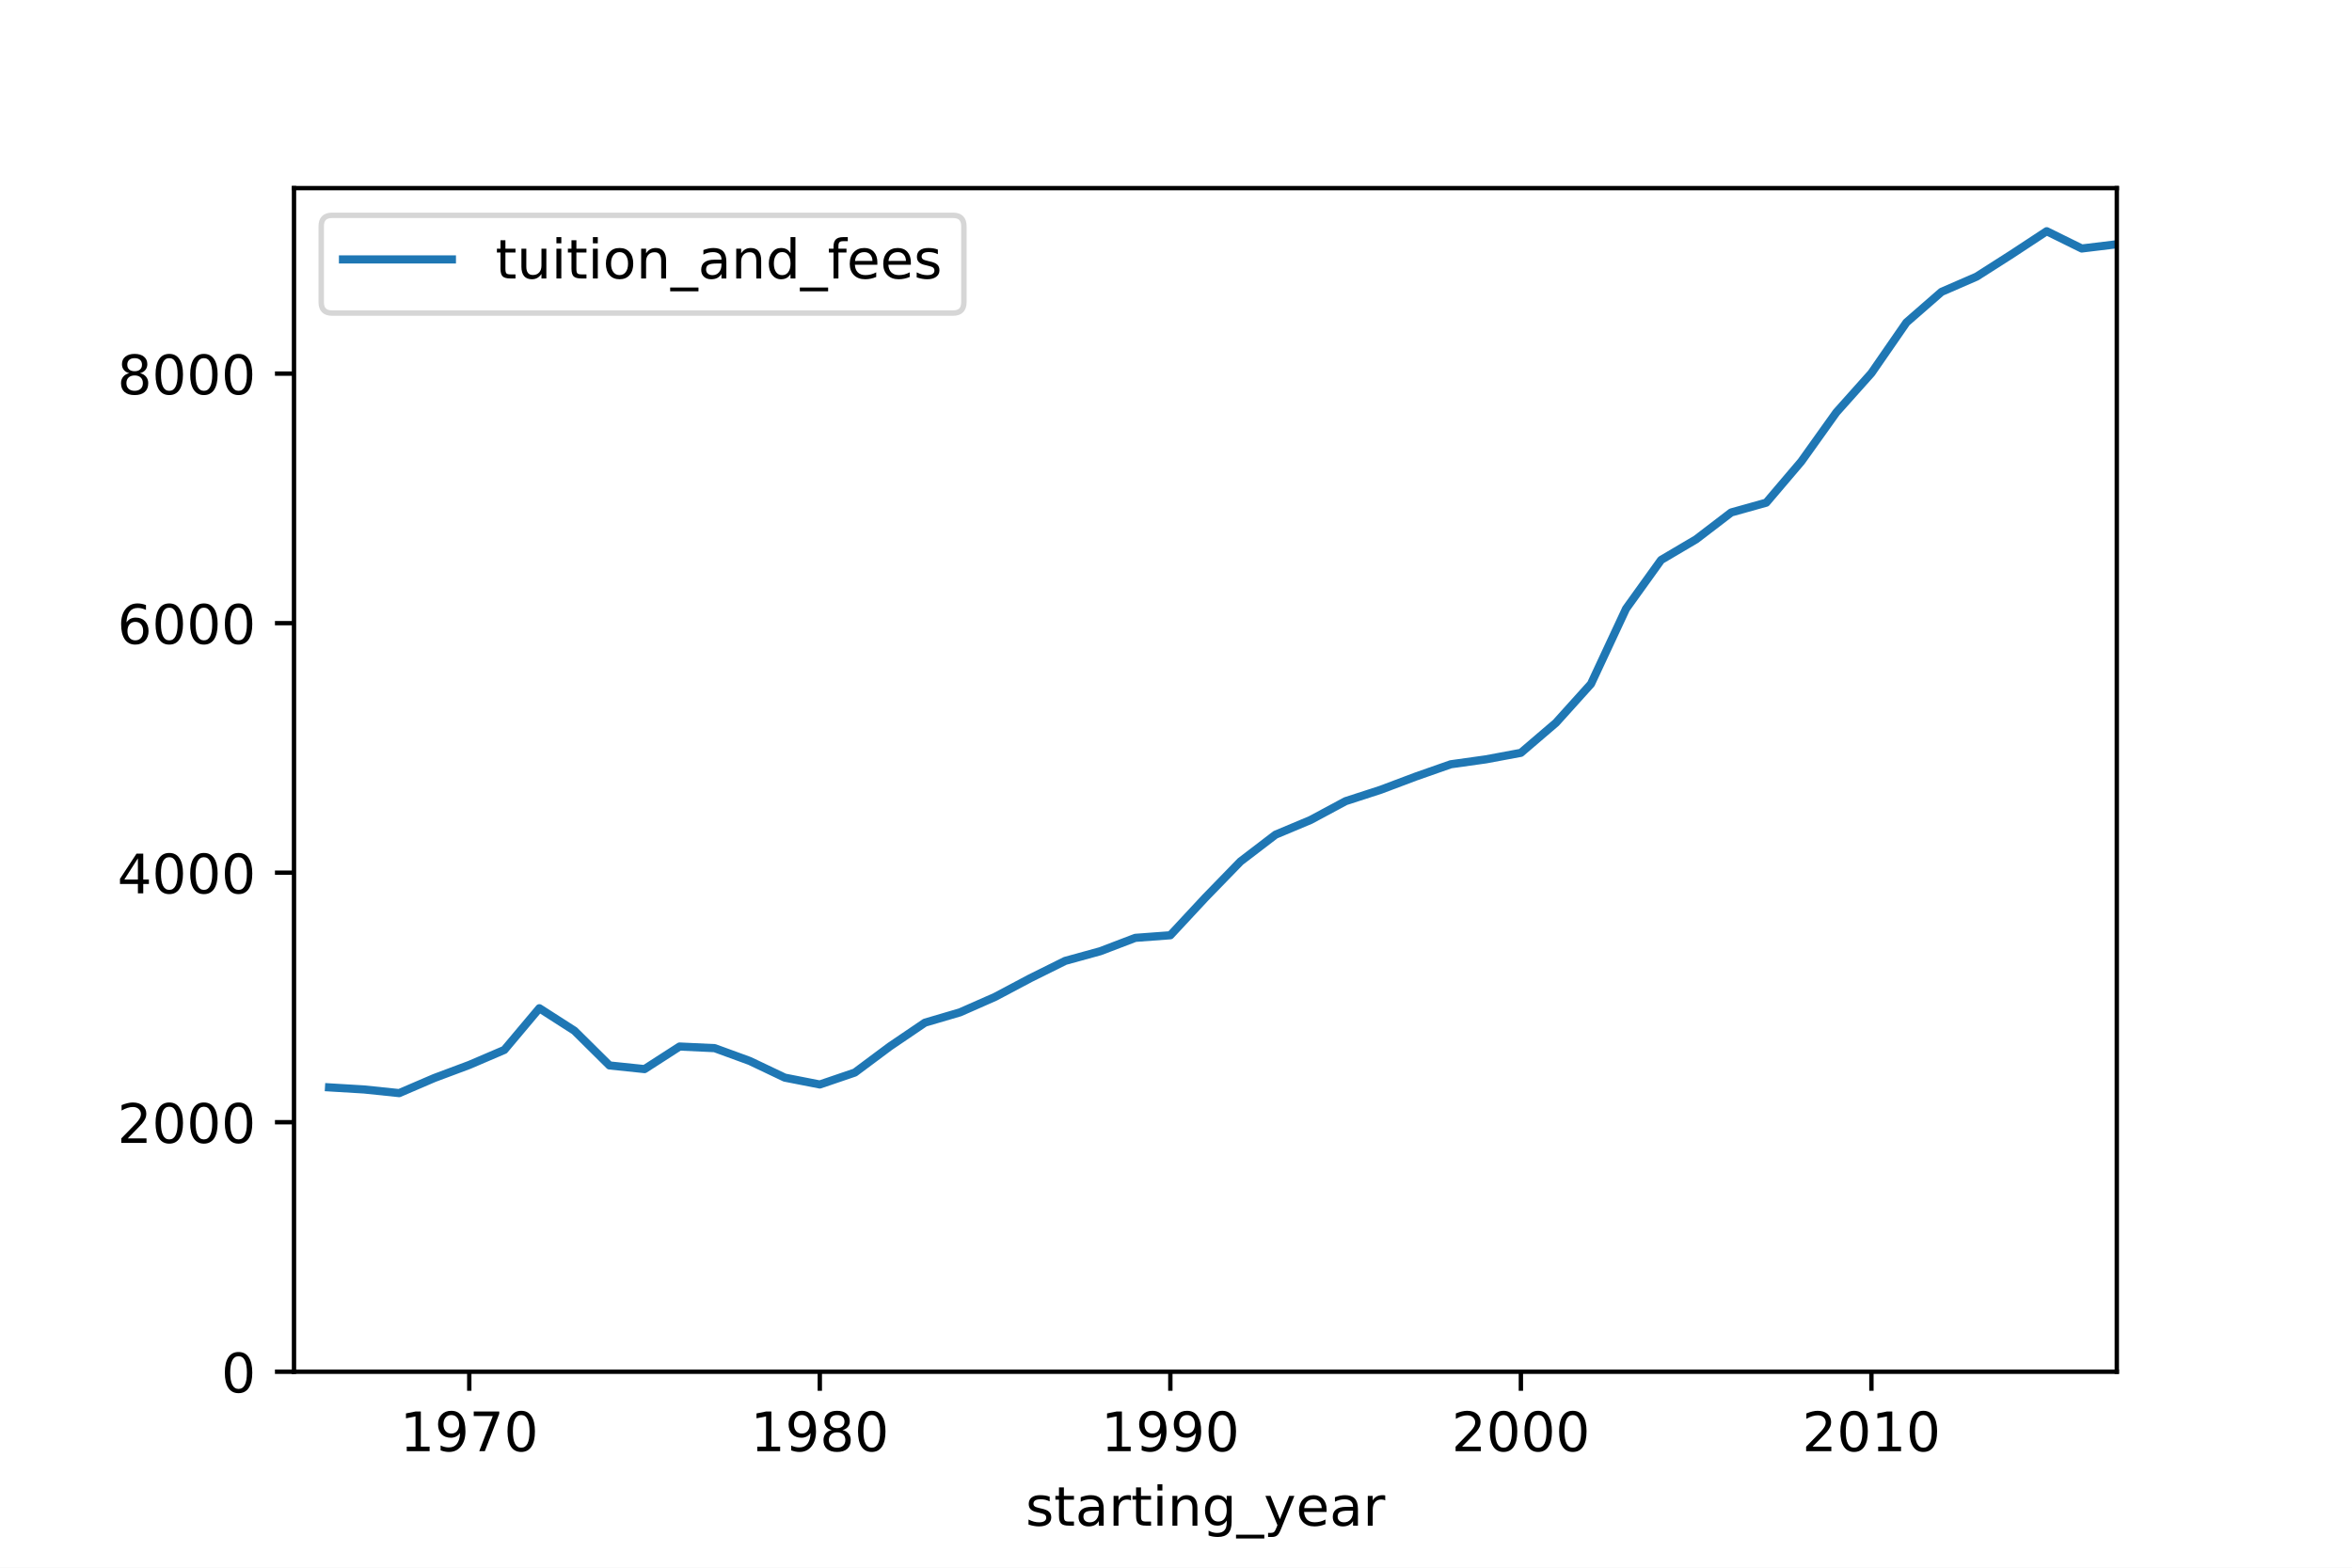
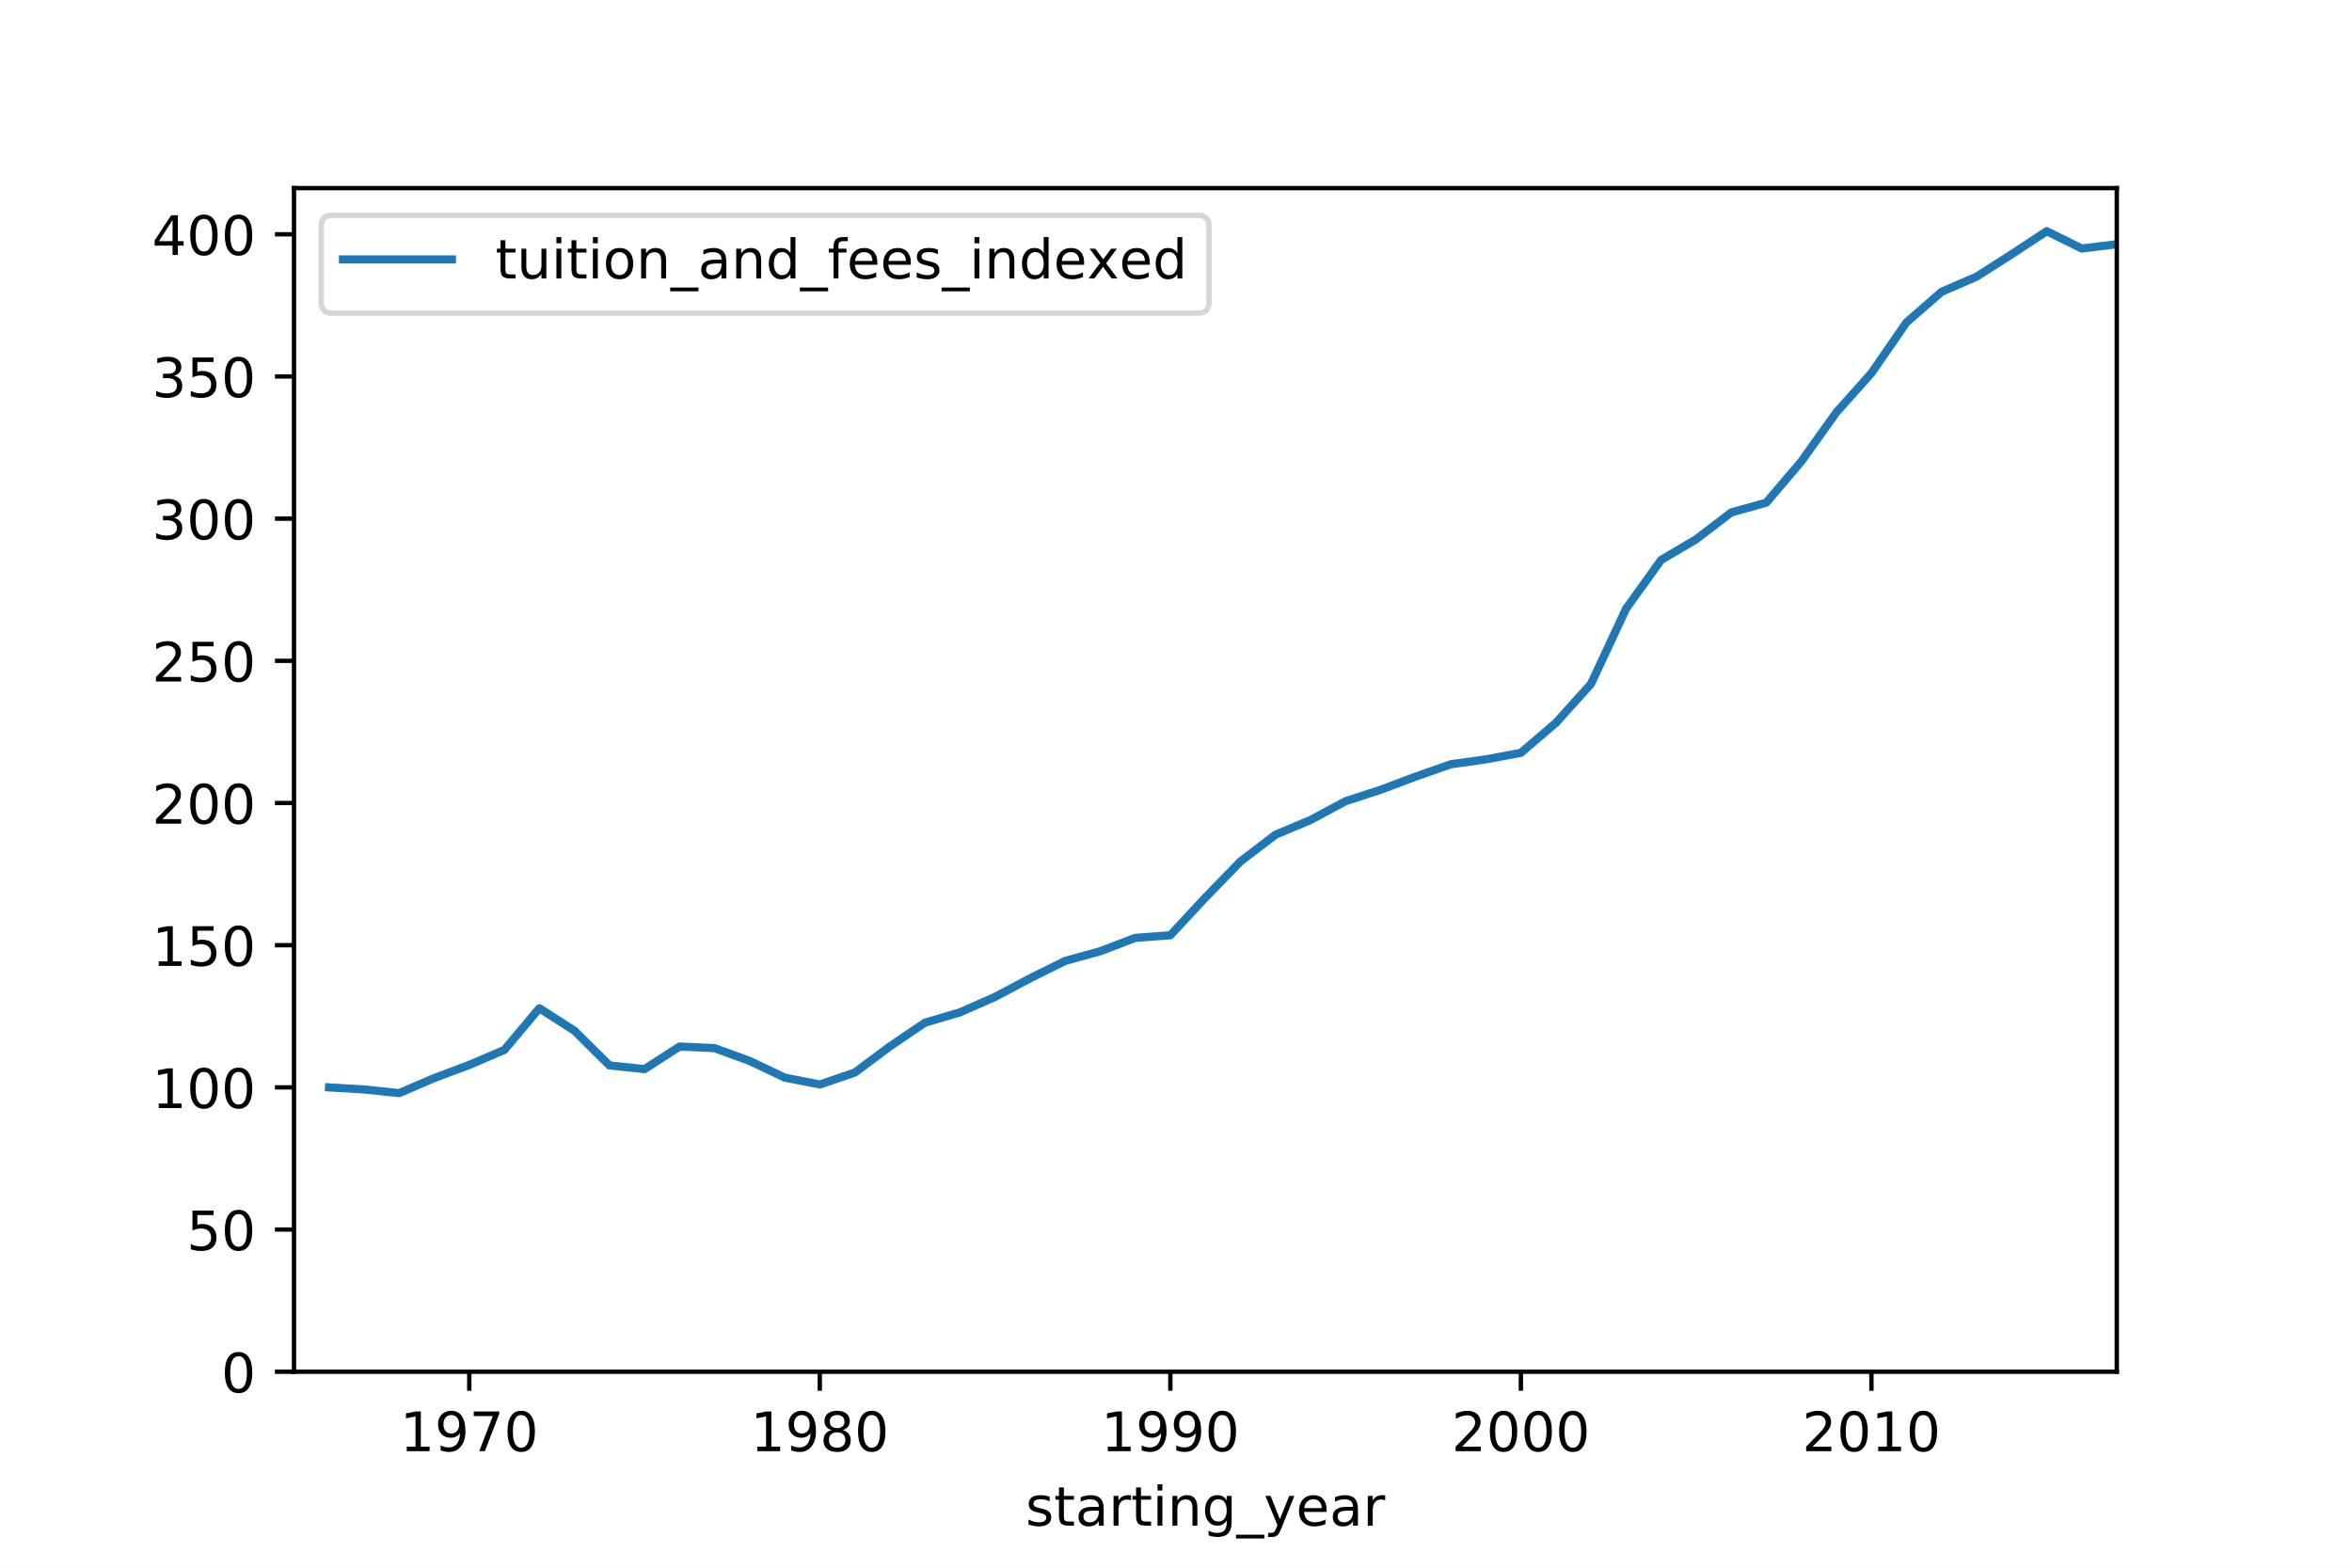
<svg xmlns="http://www.w3.org/2000/svg" xmlns:xlink="http://www.w3.org/1999/xlink" height="288pt" version="1.1" viewBox="0 0 432 288" width="432pt">
  <defs>
    <style type="text/css">
*{stroke-linecap:butt;stroke-linejoin:round;}
  </style>
  </defs>
  <g id="figure_1">
    <g id="patch_1">
      <path d="M 0 288  L 432 288  L 432 0  L 0 0  z " style="fill:#ffffff;" />
    </g>
    <g id="axes_1">
      <g id="patch_2">
        <path d="M 54 252  L 388.8 252  L 388.8 34.56  L 54 34.56  z " style="fill:#ffffff;" />
      </g>
      <g id="matplotlib.axis_1">
        <g id="xtick_1">
          <g id="line2d_1">
            <defs>
-               <path d="M 0 0  L 0 3.5  " id="mf906c03105" style="stroke:#000000;stroke-width:0.8;" />
-             </defs>
-             <g>
-               <use style="stroke:#000000;stroke-width:0.8;" x="86.192" xlink:href="#mf906c03105" y="252" />
+               <path d="M 0 0  L 0 3.5  " id="m455611ccca" style="stroke:#000000;stroke-width:0.8;" />
+             </defs>
+             <g>
+               <use style="stroke:#000000;stroke-width:0.8;" x="86.192" xlink:href="#m455611ccca" y="252" />
            </g>
          </g>
          <g id="text_1">
            <defs>
              <path d="M 12.406 8.297  L 28.516 8.297  L 28.516 63.922  L 10.984 60.406  L 10.984 69.391  L 28.422 72.906  L 38.281 72.906  L 38.281 8.297  L 54.391 8.297  L 54.391 0  L 12.406 0  z " id="DejaVuSans-31" />
              <path d="M 10.984 1.516  L 10.984 10.5  Q 14.703 8.734 18.5 7.812  Q 22.312 6.891 25.984 6.891  Q 35.75 6.891 40.891 13.453  Q 46.047 20.016 46.781 33.406  Q 43.953 29.203 39.594 26.953  Q 35.25 24.703 29.984 24.703  Q 19.047 24.703 12.672 31.312  Q 6.297 37.938 6.297 49.422  Q 6.297 60.641 12.938 67.422  Q 19.578 74.219 30.609 74.219  Q 43.266 74.219 49.922 64.516  Q 56.594 54.828 56.594 36.375  Q 56.594 19.141 48.406 8.859  Q 40.234 -1.422 26.422 -1.422  Q 22.703 -1.422 18.891 -0.688  Q 15.094 0.047 10.984 1.516  z M 30.609 32.422  Q 37.25 32.422 41.125 36.953  Q 45.016 41.5 45.016 49.422  Q 45.016 57.281 41.125 61.844  Q 37.25 66.406 30.609 66.406  Q 23.969 66.406 20.094 61.844  Q 16.219 57.281 16.219 49.422  Q 16.219 41.5 20.094 36.953  Q 23.969 32.422 30.609 32.422  z " id="DejaVuSans-39" />
              <path d="M 8.203 72.906  L 55.078 72.906  L 55.078 68.703  L 28.609 0  L 18.312 0  L 43.219 64.594  L 8.203 64.594  z " id="DejaVuSans-37" />
              <path d="M 31.781 66.406  Q 24.172 66.406 20.328 58.906  Q 16.5 51.422 16.5 36.375  Q 16.5 21.391 20.328 13.891  Q 24.172 6.391 31.781 6.391  Q 39.453 6.391 43.281 13.891  Q 47.125 21.391 47.125 36.375  Q 47.125 51.422 43.281 58.906  Q 39.453 66.406 31.781 66.406  z M 31.781 74.219  Q 44.047 74.219 50.516 64.516  Q 56.984 54.828 56.984 36.375  Q 56.984 17.969 50.516 8.266  Q 44.047 -1.422 31.781 -1.422  Q 19.531 -1.422 13.062 8.266  Q 6.594 17.969 6.594 36.375  Q 6.594 54.828 13.062 64.516  Q 19.531 74.219 31.781 74.219  z " id="DejaVuSans-30" />
            </defs>
            <g transform="translate(73.46731 266.5984)scale(0.1 -0.1)">
              <use xlink:href="#DejaVuSans-31" />
              <use x="63.623" xlink:href="#DejaVuSans-39" />
              <use x="127.246" xlink:href="#DejaVuSans-37" />
              <use x="190.869" xlink:href="#DejaVuSans-30" />
            </g>
          </g>
        </g>
        <g id="xtick_2">
          <g id="line2d_2">
            <g>
-               <use style="stroke:#000000;stroke-width:0.8;" x="150.577" xlink:href="#mf906c03105" y="252" />
+               <use style="stroke:#000000;stroke-width:0.8;" x="150.577" xlink:href="#m455611ccca" y="252" />
            </g>
          </g>
          <g id="text_2">
            <defs>
              <path d="M 31.781 34.625  Q 24.75 34.625 20.719 30.859  Q 16.703 27.094 16.703 20.516  Q 16.703 13.922 20.719 10.156  Q 24.75 6.391 31.781 6.391  Q 38.812 6.391 42.859 10.172  Q 46.922 13.969 46.922 20.516  Q 46.922 27.094 42.891 30.859  Q 38.875 34.625 31.781 34.625  z M 21.922 38.812  Q 15.578 40.375 12.031 44.719  Q 8.5 49.078 8.5 55.328  Q 8.5 64.062 14.719 69.141  Q 20.953 74.219 31.781 74.219  Q 42.672 74.219 48.875 69.141  Q 55.078 64.062 55.078 55.328  Q 55.078 49.078 51.531 44.719  Q 48 40.375 41.703 38.812  Q 48.828 37.156 52.797 32.312  Q 56.781 27.484 56.781 20.516  Q 56.781 9.906 50.312 4.234  Q 43.844 -1.422 31.781 -1.422  Q 19.734 -1.422 13.25 4.234  Q 6.781 9.906 6.781 20.516  Q 6.781 27.484 10.781 32.312  Q 14.797 37.156 21.922 38.812  z M 18.312 54.391  Q 18.312 48.734 21.844 45.562  Q 25.391 42.391 31.781 42.391  Q 38.141 42.391 41.719 45.562  Q 45.312 48.734 45.312 54.391  Q 45.312 60.062 41.719 63.234  Q 38.141 66.406 31.781 66.406  Q 25.391 66.406 21.844 63.234  Q 18.312 60.062 18.312 54.391  z " id="DejaVuSans-38" />
            </defs>
            <g transform="translate(137.8519 266.5984)scale(0.1 -0.1)">
              <use xlink:href="#DejaVuSans-31" />
              <use x="63.623" xlink:href="#DejaVuSans-39" />
              <use x="127.246" xlink:href="#DejaVuSans-38" />
              <use x="190.869" xlink:href="#DejaVuSans-30" />
            </g>
          </g>
        </g>
        <g id="xtick_3">
          <g id="line2d_3">
            <g>
-               <use style="stroke:#000000;stroke-width:0.8;" x="214.962" xlink:href="#mf906c03105" y="252" />
+               <use style="stroke:#000000;stroke-width:0.8;" x="214.962" xlink:href="#m455611ccca" y="252" />
            </g>
          </g>
          <g id="text_3">
            <g transform="translate(202.2365 266.5984)scale(0.1 -0.1)">
              <use xlink:href="#DejaVuSans-31" />
              <use x="63.623" xlink:href="#DejaVuSans-39" />
              <use x="127.246" xlink:href="#DejaVuSans-39" />
              <use x="190.869" xlink:href="#DejaVuSans-30" />
            </g>
          </g>
        </g>
        <g id="xtick_4">
          <g id="line2d_4">
            <g>
-               <use style="stroke:#000000;stroke-width:0.8;" x="279.346" xlink:href="#mf906c03105" y="252" />
+               <use style="stroke:#000000;stroke-width:0.8;" x="279.346" xlink:href="#m455611ccca" y="252" />
            </g>
          </g>
          <g id="text_4">
            <defs>
              <path d="M 19.188 8.297  L 53.609 8.297  L 53.609 0  L 7.328 0  L 7.328 8.297  Q 12.938 14.109 22.625 23.891  Q 32.328 33.688 34.812 36.531  Q 39.547 41.844 41.422 45.531  Q 43.312 49.219 43.312 52.781  Q 43.312 58.594 39.234 62.25  Q 35.156 65.922 28.609 65.922  Q 23.969 65.922 18.812 64.312  Q 13.672 62.703 7.812 59.422  L 7.812 69.391  Q 13.766 71.781 18.938 73  Q 24.125 74.219 28.422 74.219  Q 39.75 74.219 46.484 68.547  Q 53.219 62.891 53.219 53.422  Q 53.219 48.922 51.531 44.891  Q 49.859 40.875 45.406 35.406  Q 44.188 33.984 37.641 27.219  Q 31.109 20.453 19.188 8.297  z " id="DejaVuSans-32" />
            </defs>
            <g transform="translate(266.6212 266.5984)scale(0.1 -0.1)">
              <use xlink:href="#DejaVuSans-32" />
              <use x="63.623" xlink:href="#DejaVuSans-30" />
              <use x="127.246" xlink:href="#DejaVuSans-30" />
              <use x="190.869" xlink:href="#DejaVuSans-30" />
            </g>
          </g>
        </g>
        <g id="xtick_5">
          <g id="line2d_5">
            <g>
-               <use style="stroke:#000000;stroke-width:0.8;" x="343.731" xlink:href="#mf906c03105" y="252" />
+               <use style="stroke:#000000;stroke-width:0.8;" x="343.731" xlink:href="#m455611ccca" y="252" />
            </g>
          </g>
          <g id="text_5">
            <g transform="translate(331.0058 266.5984)scale(0.1 -0.1)">
              <use xlink:href="#DejaVuSans-32" />
              <use x="63.623" xlink:href="#DejaVuSans-30" />
              <use x="127.246" xlink:href="#DejaVuSans-31" />
              <use x="190.869" xlink:href="#DejaVuSans-30" />
            </g>
          </g>
        </g>
        <g id="text_6">
          <defs>
            <path d="M 44.281 53.078  L 44.281 44.578  Q 40.484 46.531 36.375 47.5  Q 32.281 48.484 27.875 48.484  Q 21.188 48.484 17.844 46.438  Q 14.5 44.391 14.5 40.281  Q 14.5 37.156 16.891 35.375  Q 19.281 33.594 26.516 31.984  L 29.594 31.297  Q 39.156 29.25 43.188 25.516  Q 47.219 21.781 47.219 15.094  Q 47.219 7.469 41.188 3.016  Q 35.156 -1.422 24.609 -1.422  Q 20.219 -1.422 15.453 -0.562  Q 10.688 0.297 5.422 2  L 5.422 11.281  Q 10.406 8.688 15.234 7.391  Q 20.062 6.109 24.812 6.109  Q 31.156 6.109 34.562 8.281  Q 37.984 10.453 37.984 14.406  Q 37.984 18.062 35.516 20.016  Q 33.062 21.969 24.703 23.781  L 21.578 24.516  Q 13.234 26.266 9.516 29.906  Q 5.812 33.547 5.812 39.891  Q 5.812 47.609 11.281 51.797  Q 16.75 56 26.812 56  Q 31.781 56 36.172 55.266  Q 40.578 54.547 44.281 53.078  z " id="DejaVuSans-73" />
            <path d="M 18.312 70.219  L 18.312 54.688  L 36.812 54.688  L 36.812 47.703  L 18.312 47.703  L 18.312 18.016  Q 18.312 11.328 20.141 9.422  Q 21.969 7.516 27.594 7.516  L 36.812 7.516  L 36.812 0  L 27.594 0  Q 17.188 0 13.234 3.875  Q 9.281 7.766 9.281 18.016  L 9.281 47.703  L 2.688 47.703  L 2.688 54.688  L 9.281 54.688  L 9.281 70.219  z " id="DejaVuSans-74" />
            <path d="M 34.281 27.484  Q 23.391 27.484 19.188 25  Q 14.984 22.516 14.984 16.5  Q 14.984 11.719 18.141 8.906  Q 21.297 6.109 26.703 6.109  Q 34.188 6.109 38.703 11.406  Q 43.219 16.703 43.219 25.484  L 43.219 27.484  z M 52.203 31.203  L 52.203 0  L 43.219 0  L 43.219 8.297  Q 40.141 3.328 35.547 0.953  Q 30.953 -1.422 24.312 -1.422  Q 15.922 -1.422 10.953 3.297  Q 6 8.016 6 15.922  Q 6 25.141 12.172 29.828  Q 18.359 34.516 30.609 34.516  L 43.219 34.516  L 43.219 35.406  Q 43.219 41.609 39.141 45  Q 35.062 48.391 27.688 48.391  Q 23 48.391 18.547 47.266  Q 14.109 46.141 10.016 43.891  L 10.016 52.203  Q 14.938 54.109 19.578 55.047  Q 24.219 56 28.609 56  Q 40.484 56 46.344 49.844  Q 52.203 43.703 52.203 31.203  z " id="DejaVuSans-61" />
            <path d="M 41.109 46.297  Q 39.594 47.172 37.812 47.578  Q 36.031 48 33.891 48  Q 26.266 48 22.188 43.047  Q 18.109 38.094 18.109 28.812  L 18.109 0  L 9.078 0  L 9.078 54.688  L 18.109 54.688  L 18.109 46.188  Q 20.953 51.172 25.484 53.578  Q 30.031 56 36.531 56  Q 37.453 56 38.578 55.875  Q 39.703 55.766 41.062 55.516  z " id="DejaVuSans-72" />
            <path d="M 9.422 54.688  L 18.406 54.688  L 18.406 0  L 9.422 0  z M 9.422 75.984  L 18.406 75.984  L 18.406 64.594  L 9.422 64.594  z " id="DejaVuSans-69" />
            <path d="M 54.891 33.016  L 54.891 0  L 45.906 0  L 45.906 32.719  Q 45.906 40.484 42.875 44.328  Q 39.844 48.188 33.797 48.188  Q 26.516 48.188 22.312 43.547  Q 18.109 38.922 18.109 30.906  L 18.109 0  L 9.078 0  L 9.078 54.688  L 18.109 54.688  L 18.109 46.188  Q 21.344 51.125 25.703 53.562  Q 30.078 56 35.797 56  Q 45.219 56 50.047 50.172  Q 54.891 44.344 54.891 33.016  z " id="DejaVuSans-6e" />
            <path d="M 45.406 27.984  Q 45.406 37.75 41.375 43.109  Q 37.359 48.484 30.078 48.484  Q 22.859 48.484 18.828 43.109  Q 14.797 37.75 14.797 27.984  Q 14.797 18.266 18.828 12.891  Q 22.859 7.516 30.078 7.516  Q 37.359 7.516 41.375 12.891  Q 45.406 18.266 45.406 27.984  z M 54.391 6.781  Q 54.391 -7.172 48.188 -13.984  Q 42 -20.797 29.203 -20.797  Q 24.469 -20.797 20.266 -20.094  Q 16.062 -19.391 12.109 -17.922  L 12.109 -9.188  Q 16.062 -11.328 19.922 -12.344  Q 23.781 -13.375 27.781 -13.375  Q 36.625 -13.375 41.016 -8.766  Q 45.406 -4.156 45.406 5.172  L 45.406 9.625  Q 42.625 4.781 38.281 2.391  Q 33.938 0 27.875 0  Q 17.828 0 11.672 7.656  Q 5.516 15.328 5.516 27.984  Q 5.516 40.672 11.672 48.328  Q 17.828 56 27.875 56  Q 33.938 56 38.281 53.609  Q 42.625 51.219 45.406 46.391  L 45.406 54.688  L 54.391 54.688  z " id="DejaVuSans-67" />
            <path d="M 50.984 -16.609  L 50.984 -23.578  L -0.984 -23.578  L -0.984 -16.609  z " id="DejaVuSans-5f" />
            <path d="M 32.172 -5.078  Q 28.375 -14.844 24.75 -17.812  Q 21.141 -20.797 15.094 -20.797  L 7.906 -20.797  L 7.906 -13.281  L 13.188 -13.281  Q 16.891 -13.281 18.938 -11.516  Q 21 -9.766 23.484 -3.219  L 25.094 0.875  L 2.984 54.688  L 12.5 54.688  L 29.594 11.922  L 46.688 54.688  L 56.203 54.688  z " id="DejaVuSans-79" />
            <path d="M 56.203 29.594  L 56.203 25.203  L 14.891 25.203  Q 15.484 15.922 20.484 11.062  Q 25.484 6.203 34.422 6.203  Q 39.594 6.203 44.453 7.469  Q 49.312 8.734 54.109 11.281  L 54.109 2.781  Q 49.266 0.734 44.188 -0.344  Q 39.109 -1.422 33.891 -1.422  Q 20.797 -1.422 13.156 6.188  Q 5.516 13.812 5.516 26.812  Q 5.516 40.234 12.766 48.109  Q 20.016 56 32.328 56  Q 43.359 56 49.781 48.891  Q 56.203 41.797 56.203 29.594  z M 47.219 32.234  Q 47.125 39.594 43.094 43.984  Q 39.062 48.391 32.422 48.391  Q 24.906 48.391 20.391 44.141  Q 15.875 39.891 15.188 32.172  z " id="DejaVuSans-65" />
          </defs>
          <g transform="translate(188.368 280.2766)scale(0.1 -0.1)">
            <use xlink:href="#DejaVuSans-73" />
            <use x="52.1" xlink:href="#DejaVuSans-74" />
            <use x="91.309" xlink:href="#DejaVuSans-61" />
            <use x="152.588" xlink:href="#DejaVuSans-72" />
            <use x="193.701" xlink:href="#DejaVuSans-74" />
            <use x="232.91" xlink:href="#DejaVuSans-69" />
            <use x="260.693" xlink:href="#DejaVuSans-6e" />
            <use x="324.072" xlink:href="#DejaVuSans-67" />
            <use x="387.549" xlink:href="#DejaVuSans-5f" />
            <use x="437.549" xlink:href="#DejaVuSans-79" />
            <use x="496.729" xlink:href="#DejaVuSans-65" />
            <use x="558.252" xlink:href="#DejaVuSans-61" />
            <use x="619.531" xlink:href="#DejaVuSans-72" />
          </g>
        </g>
      </g>
      <g id="matplotlib.axis_2">
        <g id="ytick_1">
          <g id="line2d_6">
            <defs>
-               <path d="M 0 0  L -3.5 0  " id="m0d20ab68f9" style="stroke:#000000;stroke-width:0.8;" />
-             </defs>
-             <g>
-               <use style="stroke:#000000;stroke-width:0.8;" x="54" xlink:href="#m0d20ab68f9" y="252" />
+               <path d="M 0 0  L -3.5 0  " id="m863d908e56" style="stroke:#000000;stroke-width:0.8;" />
+             </defs>
+             <g>
+               <use style="stroke:#000000;stroke-width:0.8;" x="54" xlink:href="#m863d908e56" y="252" />
            </g>
          </g>
          <g id="text_7">
            <g transform="translate(40.6375 255.7992)scale(0.1 -0.1)">
              <use xlink:href="#DejaVuSans-30" />
            </g>
          </g>
        </g>
        <g id="ytick_2">
          <g id="line2d_7">
            <g>
-               <use style="stroke:#000000;stroke-width:0.8;" x="54" xlink:href="#m0d20ab68f9" y="206.16" />
+               <use style="stroke:#000000;stroke-width:0.8;" x="54" xlink:href="#m863d908e56" y="225.88" />
            </g>
          </g>
          <g id="text_8">
-             <g transform="translate(21.55 209.9587)scale(0.1 -0.1)">
-               <use xlink:href="#DejaVuSans-32" />
-               <use x="63.623" xlink:href="#DejaVuSans-30" />
-               <use x="127.246" xlink:href="#DejaVuSans-30" />
-               <use x="190.869" xlink:href="#DejaVuSans-30" />
+             <defs>
+               <path d="M 10.797 72.906  L 49.516 72.906  L 49.516 64.594  L 19.828 64.594  L 19.828 46.734  Q 21.969 47.469 24.109 47.828  Q 26.266 48.188 28.422 48.188  Q 40.625 48.188 47.75 41.5  Q 54.891 34.812 54.891 23.391  Q 54.891 11.625 47.562 5.094  Q 40.234 -1.422 26.906 -1.422  Q 22.312 -1.422 17.547 -0.641  Q 12.797 0.141 7.719 1.703  L 7.719 11.625  Q 12.109 9.234 16.797 8.062  Q 21.484 6.891 26.703 6.891  Q 35.156 6.891 40.078 11.328  Q 45.016 15.766 45.016 23.391  Q 45.016 31 40.078 35.438  Q 35.156 39.891 26.703 39.891  Q 22.75 39.891 18.812 39.016  Q 14.891 38.141 10.797 36.281  z " id="DejaVuSans-35" />
+             </defs>
+             <g transform="translate(34.275 229.6795)scale(0.1 -0.1)">
+               <use xlink:href="#DejaVuSans-35" />
+               <use x="63.623" xlink:href="#DejaVuSans-30" />
            </g>
          </g>
        </g>
        <g id="ytick_3">
          <g id="line2d_8">
            <g>
-               <use style="stroke:#000000;stroke-width:0.8;" x="54" xlink:href="#m0d20ab68f9" y="160.319" />
+               <use style="stroke:#000000;stroke-width:0.8;" x="54" xlink:href="#m863d908e56" y="199.761" />
            </g>
          </g>
          <g id="text_9">
-             <defs>
-               <path d="M 37.797 64.312  L 12.891 25.391  L 37.797 25.391  z M 35.203 72.906  L 47.609 72.906  L 47.609 25.391  L 58.016 25.391  L 58.016 17.188  L 47.609 17.188  L 47.609 0  L 37.797 0  L 37.797 17.188  L 4.891 17.188  L 4.891 26.703  z " id="DejaVuSans-34" />
-             </defs>
-             <g transform="translate(21.55 164.1183)scale(0.1 -0.1)">
-               <use xlink:href="#DejaVuSans-34" />
-               <use x="63.623" xlink:href="#DejaVuSans-30" />
-               <use x="127.246" xlink:href="#DejaVuSans-30" />
-               <use x="190.869" xlink:href="#DejaVuSans-30" />
+             <g transform="translate(27.9125 203.5597)scale(0.1 -0.1)">
+               <use xlink:href="#DejaVuSans-31" />
+               <use x="63.623" xlink:href="#DejaVuSans-30" />
+               <use x="127.246" xlink:href="#DejaVuSans-30" />
            </g>
          </g>
        </g>
        <g id="ytick_4">
          <g id="line2d_9">
            <g>
-               <use style="stroke:#000000;stroke-width:0.8;" x="54" xlink:href="#m0d20ab68f9" y="114.479" />
+               <use style="stroke:#000000;stroke-width:0.8;" x="54" xlink:href="#m863d908e56" y="173.641" />
            </g>
          </g>
          <g id="text_10">
-             <defs>
-               <path d="M 33.016 40.375  Q 26.375 40.375 22.484 35.828  Q 18.609 31.297 18.609 23.391  Q 18.609 15.531 22.484 10.953  Q 26.375 6.391 33.016 6.391  Q 39.656 6.391 43.531 10.953  Q 47.406 15.531 47.406 23.391  Q 47.406 31.297 43.531 35.828  Q 39.656 40.375 33.016 40.375  z M 52.594 71.297  L 52.594 62.312  Q 48.875 64.062 45.094 64.984  Q 41.312 65.922 37.594 65.922  Q 27.828 65.922 22.672 59.328  Q 17.531 52.734 16.797 39.406  Q 19.672 43.656 24.016 45.922  Q 28.375 48.188 33.594 48.188  Q 44.578 48.188 50.953 41.516  Q 57.328 34.859 57.328 23.391  Q 57.328 12.156 50.688 5.359  Q 44.047 -1.422 33.016 -1.422  Q 20.359 -1.422 13.672 8.266  Q 6.984 17.969 6.984 36.375  Q 6.984 53.656 15.188 63.938  Q 23.391 74.219 37.203 74.219  Q 40.922 74.219 44.703 73.484  Q 48.484 72.75 52.594 71.297  z " id="DejaVuSans-36" />
-             </defs>
-             <g transform="translate(21.55 118.2778)scale(0.1 -0.1)">
-               <use xlink:href="#DejaVuSans-36" />
-               <use x="63.623" xlink:href="#DejaVuSans-30" />
-               <use x="127.246" xlink:href="#DejaVuSans-30" />
-               <use x="190.869" xlink:href="#DejaVuSans-30" />
+             <g transform="translate(27.9125 177.44)scale(0.1 -0.1)">
+               <use xlink:href="#DejaVuSans-31" />
+               <use x="63.623" xlink:href="#DejaVuSans-35" />
+               <use x="127.246" xlink:href="#DejaVuSans-30" />
            </g>
          </g>
        </g>
        <g id="ytick_5">
          <g id="line2d_10">
            <g>
-               <use style="stroke:#000000;stroke-width:0.8;" x="54" xlink:href="#m0d20ab68f9" y="68.638" />
+               <use style="stroke:#000000;stroke-width:0.8;" x="54" xlink:href="#m863d908e56" y="147.521" />
            </g>
          </g>
          <g id="text_11">
-             <g transform="translate(21.55 72.43731)scale(0.1 -0.1)">
-               <use xlink:href="#DejaVuSans-38" />
-               <use x="63.623" xlink:href="#DejaVuSans-30" />
-               <use x="127.246" xlink:href="#DejaVuSans-30" />
-               <use x="190.869" xlink:href="#DejaVuSans-30" />
-             </g>
-           </g>
-         </g>
-       </g>
-       <g id="line2d_11">
-         <path clip-path="url(#pf18c6853ab)" d="M 60.438 199.761  L 66.877 200.147  L 73.315 200.816  L 79.754 198.049  L 86.192 195.639  L 92.631 192.882  L 99.069 185.225  L 105.508 189.356  L 111.946 195.733  L 118.385 196.404  L 124.823 192.257  L 131.262 192.555  L 137.7 194.907  L 144.138 197.97  L 150.577 199.232  L 157.015 197.037  L 163.454 192.236  L 169.892 187.871  L 176.331 185.977  L 182.769 183.138  L 189.208 179.722  L 195.646 176.525  L 202.085 174.75  L 208.523 172.293  L 214.962 171.816  L 221.4 164.892  L 227.838 158.265  L 234.277 153.34  L 240.715 150.639  L 247.154 147.181  L 253.592 145.091  L 260.031 142.665  L 266.469 140.405  L 272.908 139.502  L 279.346 138.301  L 285.785 132.789  L 292.223 125.641  L 298.662 111.832  L 305.1 102.873  L 311.538 99.073  L 317.977 94.144  L 324.415 92.345  L 330.854 84.775  L 337.292 75.757  L 343.731 68.545  L 350.169 59.233  L 356.608 53.618  L 363.046 50.82  L 369.485 46.712  L 375.923 42.477  L 382.362 45.652  L 388.8 44.869  " style="fill:none;stroke:#1f77b4;stroke-linecap:square;stroke-width:1.5;" />
+             <g transform="translate(27.9125 151.3202)scale(0.1 -0.1)">
+               <use xlink:href="#DejaVuSans-32" />
+               <use x="63.623" xlink:href="#DejaVuSans-30" />
+               <use x="127.246" xlink:href="#DejaVuSans-30" />
+             </g>
+           </g>
+         </g>
+         <g id="ytick_6">
+           <g id="line2d_11">
+             <g>
+               <use style="stroke:#000000;stroke-width:0.8;" x="54" xlink:href="#m863d908e56" y="121.401" />
+             </g>
+           </g>
+           <g id="text_12">
+             <g transform="translate(27.9125 125.2005)scale(0.1 -0.1)">
+               <use xlink:href="#DejaVuSans-32" />
+               <use x="63.623" xlink:href="#DejaVuSans-35" />
+               <use x="127.246" xlink:href="#DejaVuSans-30" />
+             </g>
+           </g>
+         </g>
+         <g id="ytick_7">
+           <g id="line2d_12">
+             <g>
+               <use style="stroke:#000000;stroke-width:0.8;" x="54" xlink:href="#m863d908e56" y="95.282" />
+             </g>
+           </g>
+           <g id="text_13">
+             <defs>
+               <path d="M 40.578 39.312  Q 47.656 37.797 51.625 33  Q 55.609 28.219 55.609 21.188  Q 55.609 10.406 48.188 4.484  Q 40.766 -1.422 27.094 -1.422  Q 22.516 -1.422 17.656 -0.516  Q 12.797 0.391 7.625 2.203  L 7.625 11.719  Q 11.719 9.328 16.594 8.109  Q 21.484 6.891 26.812 6.891  Q 36.078 6.891 40.938 10.547  Q 45.797 14.203 45.797 21.188  Q 45.797 27.641 41.281 31.266  Q 36.766 34.906 28.719 34.906  L 20.219 34.906  L 20.219 43.016  L 29.109 43.016  Q 36.375 43.016 40.234 45.922  Q 44.094 48.828 44.094 54.297  Q 44.094 59.906 40.109 62.906  Q 36.141 65.922 28.719 65.922  Q 24.656 65.922 20.016 65.031  Q 15.375 64.156 9.812 62.312  L 9.812 71.094  Q 15.438 72.656 20.344 73.438  Q 25.25 74.219 29.594 74.219  Q 40.828 74.219 47.359 69.109  Q 53.906 64.016 53.906 55.328  Q 53.906 49.266 50.438 45.094  Q 46.969 40.922 40.578 39.312  z " id="DejaVuSans-33" />
+             </defs>
+             <g transform="translate(27.9125 99.08073)scale(0.1 -0.1)">
+               <use xlink:href="#DejaVuSans-33" />
+               <use x="63.623" xlink:href="#DejaVuSans-30" />
+               <use x="127.246" xlink:href="#DejaVuSans-30" />
+             </g>
+           </g>
+         </g>
+         <g id="ytick_8">
+           <g id="line2d_13">
+             <g>
+               <use style="stroke:#000000;stroke-width:0.8;" x="54" xlink:href="#m863d908e56" y="69.162" />
+             </g>
+           </g>
+           <g id="text_14">
+             <g transform="translate(27.9125 72.96098)scale(0.1 -0.1)">
+               <use xlink:href="#DejaVuSans-33" />
+               <use x="63.623" xlink:href="#DejaVuSans-35" />
+               <use x="127.246" xlink:href="#DejaVuSans-30" />
+             </g>
+           </g>
+         </g>
+         <g id="ytick_9">
+           <g id="line2d_14">
+             <g>
+               <use style="stroke:#000000;stroke-width:0.8;" x="54" xlink:href="#m863d908e56" y="43.042" />
+             </g>
+           </g>
+           <g id="text_15">
+             <defs>
+               <path d="M 37.797 64.312  L 12.891 25.391  L 37.797 25.391  z M 35.203 72.906  L 47.609 72.906  L 47.609 25.391  L 58.016 25.391  L 58.016 17.188  L 47.609 17.188  L 47.609 0  L 37.797 0  L 37.797 17.188  L 4.891 17.188  L 4.891 26.703  z " id="DejaVuSans-34" />
+             </defs>
+             <g transform="translate(27.9125 46.84123)scale(0.1 -0.1)">
+               <use xlink:href="#DejaVuSans-34" />
+               <use x="63.623" xlink:href="#DejaVuSans-30" />
+               <use x="127.246" xlink:href="#DejaVuSans-30" />
+             </g>
+           </g>
+         </g>
+       </g>
+       <g id="line2d_15">
+         <path clip-path="url(#pada2ff81ca)" d="M 60.438 199.761  L 66.877 200.147  L 73.315 200.816  L 79.754 198.049  L 86.192 195.639  L 92.631 192.882  L 99.069 185.225  L 105.508 189.356  L 111.946 195.733  L 118.385 196.404  L 124.823 192.257  L 131.262 192.555  L 137.7 194.907  L 144.138 197.97  L 150.577 199.232  L 157.015 197.037  L 163.454 192.236  L 169.892 187.871  L 176.331 185.977  L 182.769 183.138  L 189.208 179.722  L 195.646 176.525  L 202.085 174.75  L 208.523 172.293  L 214.962 171.816  L 221.4 164.892  L 227.838 158.265  L 234.277 153.34  L 240.715 150.639  L 247.154 147.181  L 253.592 145.091  L 260.031 142.665  L 266.469 140.405  L 272.908 139.502  L 279.346 138.301  L 285.785 132.789  L 292.223 125.641  L 298.662 111.832  L 305.1 102.873  L 311.538 99.073  L 317.977 94.144  L 324.415 92.345  L 330.854 84.775  L 337.292 75.757  L 343.731 68.545  L 350.169 59.233  L 356.608 53.618  L 363.046 50.82  L 369.485 46.712  L 375.923 42.477  L 382.362 45.652  L 388.8 44.869  " style="fill:none;stroke:#1f77b4;stroke-linecap:square;stroke-width:1.5;" />
      </g>
      <g id="patch_3">
        <path d="M 54 252  L 54 34.56  " style="fill:none;stroke:#000000;stroke-linecap:square;stroke-linejoin:miter;stroke-width:0.8;" />
      </g>
      <g id="patch_4">
        <path d="M 388.8 252  L 388.8 34.56  " style="fill:none;stroke:#000000;stroke-linecap:square;stroke-linejoin:miter;stroke-width:0.8;" />
      </g>
      <g id="patch_5">
        <path d="M 54 252  L 388.8 252  " style="fill:none;stroke:#000000;stroke-linecap:square;stroke-linejoin:miter;stroke-width:0.8;" />
      </g>
      <g id="patch_6">
        <path d="M 54 34.56  L 388.8 34.56  " style="fill:none;stroke:#000000;stroke-linecap:square;stroke-linejoin:miter;stroke-width:0.8;" />
      </g>
      <g id="legend_1">
        <g id="patch_7">
-           <path d="M 61 57.516  L 175.041 57.516  Q 177.041 57.516 177.041 55.516  L 177.041 41.56  Q 177.041 39.56 175.041 39.56  L 61 39.56  Q 59 39.56 59 41.56  L 59 55.516  Q 59 57.516 61 57.516  z " style="fill:#ffffff;opacity:0.8;stroke:#cccccc;stroke-linejoin:miter;" />
-         </g>
-         <g id="line2d_12">
+           <path d="M 61 57.516  L 220.072 57.516  Q 222.072 57.516 222.072 55.516  L 222.072 41.56  Q 222.072 39.56 220.072 39.56  L 61 39.56  Q 59 39.56 59 41.56  L 59 55.516  Q 59 57.516 61 57.516  z " style="fill:#ffffff;opacity:0.8;stroke:#cccccc;stroke-linejoin:miter;" />
+         </g>
+         <g id="line2d_16">
          <path d="M 63 47.658  L 83 47.658  " style="fill:none;stroke:#1f77b4;stroke-linecap:square;stroke-width:1.5;" />
        </g>
-         <g id="line2d_13" />
-         <g id="text_12">
+         <g id="line2d_17" />
+         <g id="text_16">
          <defs>
            <path d="M 8.5 21.578  L 8.5 54.688  L 17.484 54.688  L 17.484 21.922  Q 17.484 14.156 20.5 10.266  Q 23.531 6.391 29.594 6.391  Q 36.859 6.391 41.078 11.031  Q 45.312 15.672 45.312 23.688  L 45.312 54.688  L 54.297 54.688  L 54.297 0  L 45.312 0  L 45.312 8.406  Q 42.047 3.422 37.719 1  Q 33.406 -1.422 27.688 -1.422  Q 18.266 -1.422 13.375 4.438  Q 8.5 10.297 8.5 21.578  z M 31.109 56  z " id="DejaVuSans-75" />
            <path d="M 30.609 48.391  Q 23.391 48.391 19.188 42.75  Q 14.984 37.109 14.984 27.297  Q 14.984 17.484 19.156 11.844  Q 23.344 6.203 30.609 6.203  Q 37.797 6.203 41.984 11.859  Q 46.188 17.531 46.188 27.297  Q 46.188 37.016 41.984 42.703  Q 37.797 48.391 30.609 48.391  z M 30.609 56  Q 42.328 56 49.016 48.375  Q 55.719 40.766 55.719 27.297  Q 55.719 13.875 49.016 6.219  Q 42.328 -1.422 30.609 -1.422  Q 18.844 -1.422 12.172 6.219  Q 5.516 13.875 5.516 27.297  Q 5.516 40.766 12.172 48.375  Q 18.844 56 30.609 56  z " id="DejaVuSans-6f" />
            <path d="M 45.406 46.391  L 45.406 75.984  L 54.391 75.984  L 54.391 0  L 45.406 0  L 45.406 8.203  Q 42.578 3.328 38.25 0.953  Q 33.938 -1.422 27.875 -1.422  Q 17.969 -1.422 11.734 6.484  Q 5.516 14.406 5.516 27.297  Q 5.516 40.188 11.734 48.094  Q 17.969 56 27.875 56  Q 33.938 56 38.25 53.625  Q 42.578 51.266 45.406 46.391  z M 14.797 27.297  Q 14.797 17.391 18.875 11.75  Q 22.953 6.109 30.078 6.109  Q 37.203 6.109 41.297 11.75  Q 45.406 17.391 45.406 27.297  Q 45.406 37.203 41.297 42.844  Q 37.203 48.484 30.078 48.484  Q 22.953 48.484 18.875 42.844  Q 14.797 37.203 14.797 27.297  z " id="DejaVuSans-64" />
            <path d="M 37.109 75.984  L 37.109 68.5  L 28.516 68.5  Q 23.688 68.5 21.797 66.547  Q 19.922 64.594 19.922 59.516  L 19.922 54.688  L 34.719 54.688  L 34.719 47.703  L 19.922 47.703  L 19.922 0  L 10.891 0  L 10.891 47.703  L 2.297 47.703  L 2.297 54.688  L 10.891 54.688  L 10.891 58.5  Q 10.891 67.625 15.141 71.797  Q 19.391 75.984 28.609 75.984  z " id="DejaVuSans-66" />
+             <path d="M 54.891 54.688  L 35.109 28.078  L 55.906 0  L 45.312 0  L 29.391 21.484  L 13.484 0  L 2.875 0  L 24.125 28.609  L 4.688 54.688  L 15.281 54.688  L 29.781 35.203  L 44.281 54.688  z " id="DejaVuSans-78" />
          </defs>
          <g transform="translate(91 51.15844)scale(0.1 -0.1)">
            <use xlink:href="#DejaVuSans-74" />
            <use x="39.209" xlink:href="#DejaVuSans-75" />
            <use x="102.588" xlink:href="#DejaVuSans-69" />
            <use x="130.371" xlink:href="#DejaVuSans-74" />
            <use x="169.58" xlink:href="#DejaVuSans-69" />
            <use x="197.363" xlink:href="#DejaVuSans-6f" />
            <use x="258.545" xlink:href="#DejaVuSans-6e" />
            <use x="321.924" xlink:href="#DejaVuSans-5f" />
            <use x="371.924" xlink:href="#DejaVuSans-61" />
            <use x="433.203" xlink:href="#DejaVuSans-6e" />
            <use x="496.582" xlink:href="#DejaVuSans-64" />
            <use x="560.059" xlink:href="#DejaVuSans-5f" />
            <use x="610.059" xlink:href="#DejaVuSans-66" />
            <use x="645.264" xlink:href="#DejaVuSans-65" />
            <use x="706.787" xlink:href="#DejaVuSans-65" />
            <use x="768.311" xlink:href="#DejaVuSans-73" />
+             <use x="820.41" xlink:href="#DejaVuSans-5f" />
+             <use x="870.41" xlink:href="#DejaVuSans-69" />
+             <use x="898.193" xlink:href="#DejaVuSans-6e" />
+             <use x="961.572" xlink:href="#DejaVuSans-64" />
+             <use x="1025.049" xlink:href="#DejaVuSans-65" />
+             <use x="1086.557" xlink:href="#DejaVuSans-78" />
+             <use x="1145.689" xlink:href="#DejaVuSans-65" />
+             <use x="1207.213" xlink:href="#DejaVuSans-64" />
          </g>
        </g>
      </g>
    </g>
  </g>
  <defs>
-     <clipPath id="pf18c6853ab">
+     <clipPath id="pada2ff81ca">
      <rect height="217.44" width="334.8" x="54" y="34.56" />
    </clipPath>
  </defs>
</svg>
